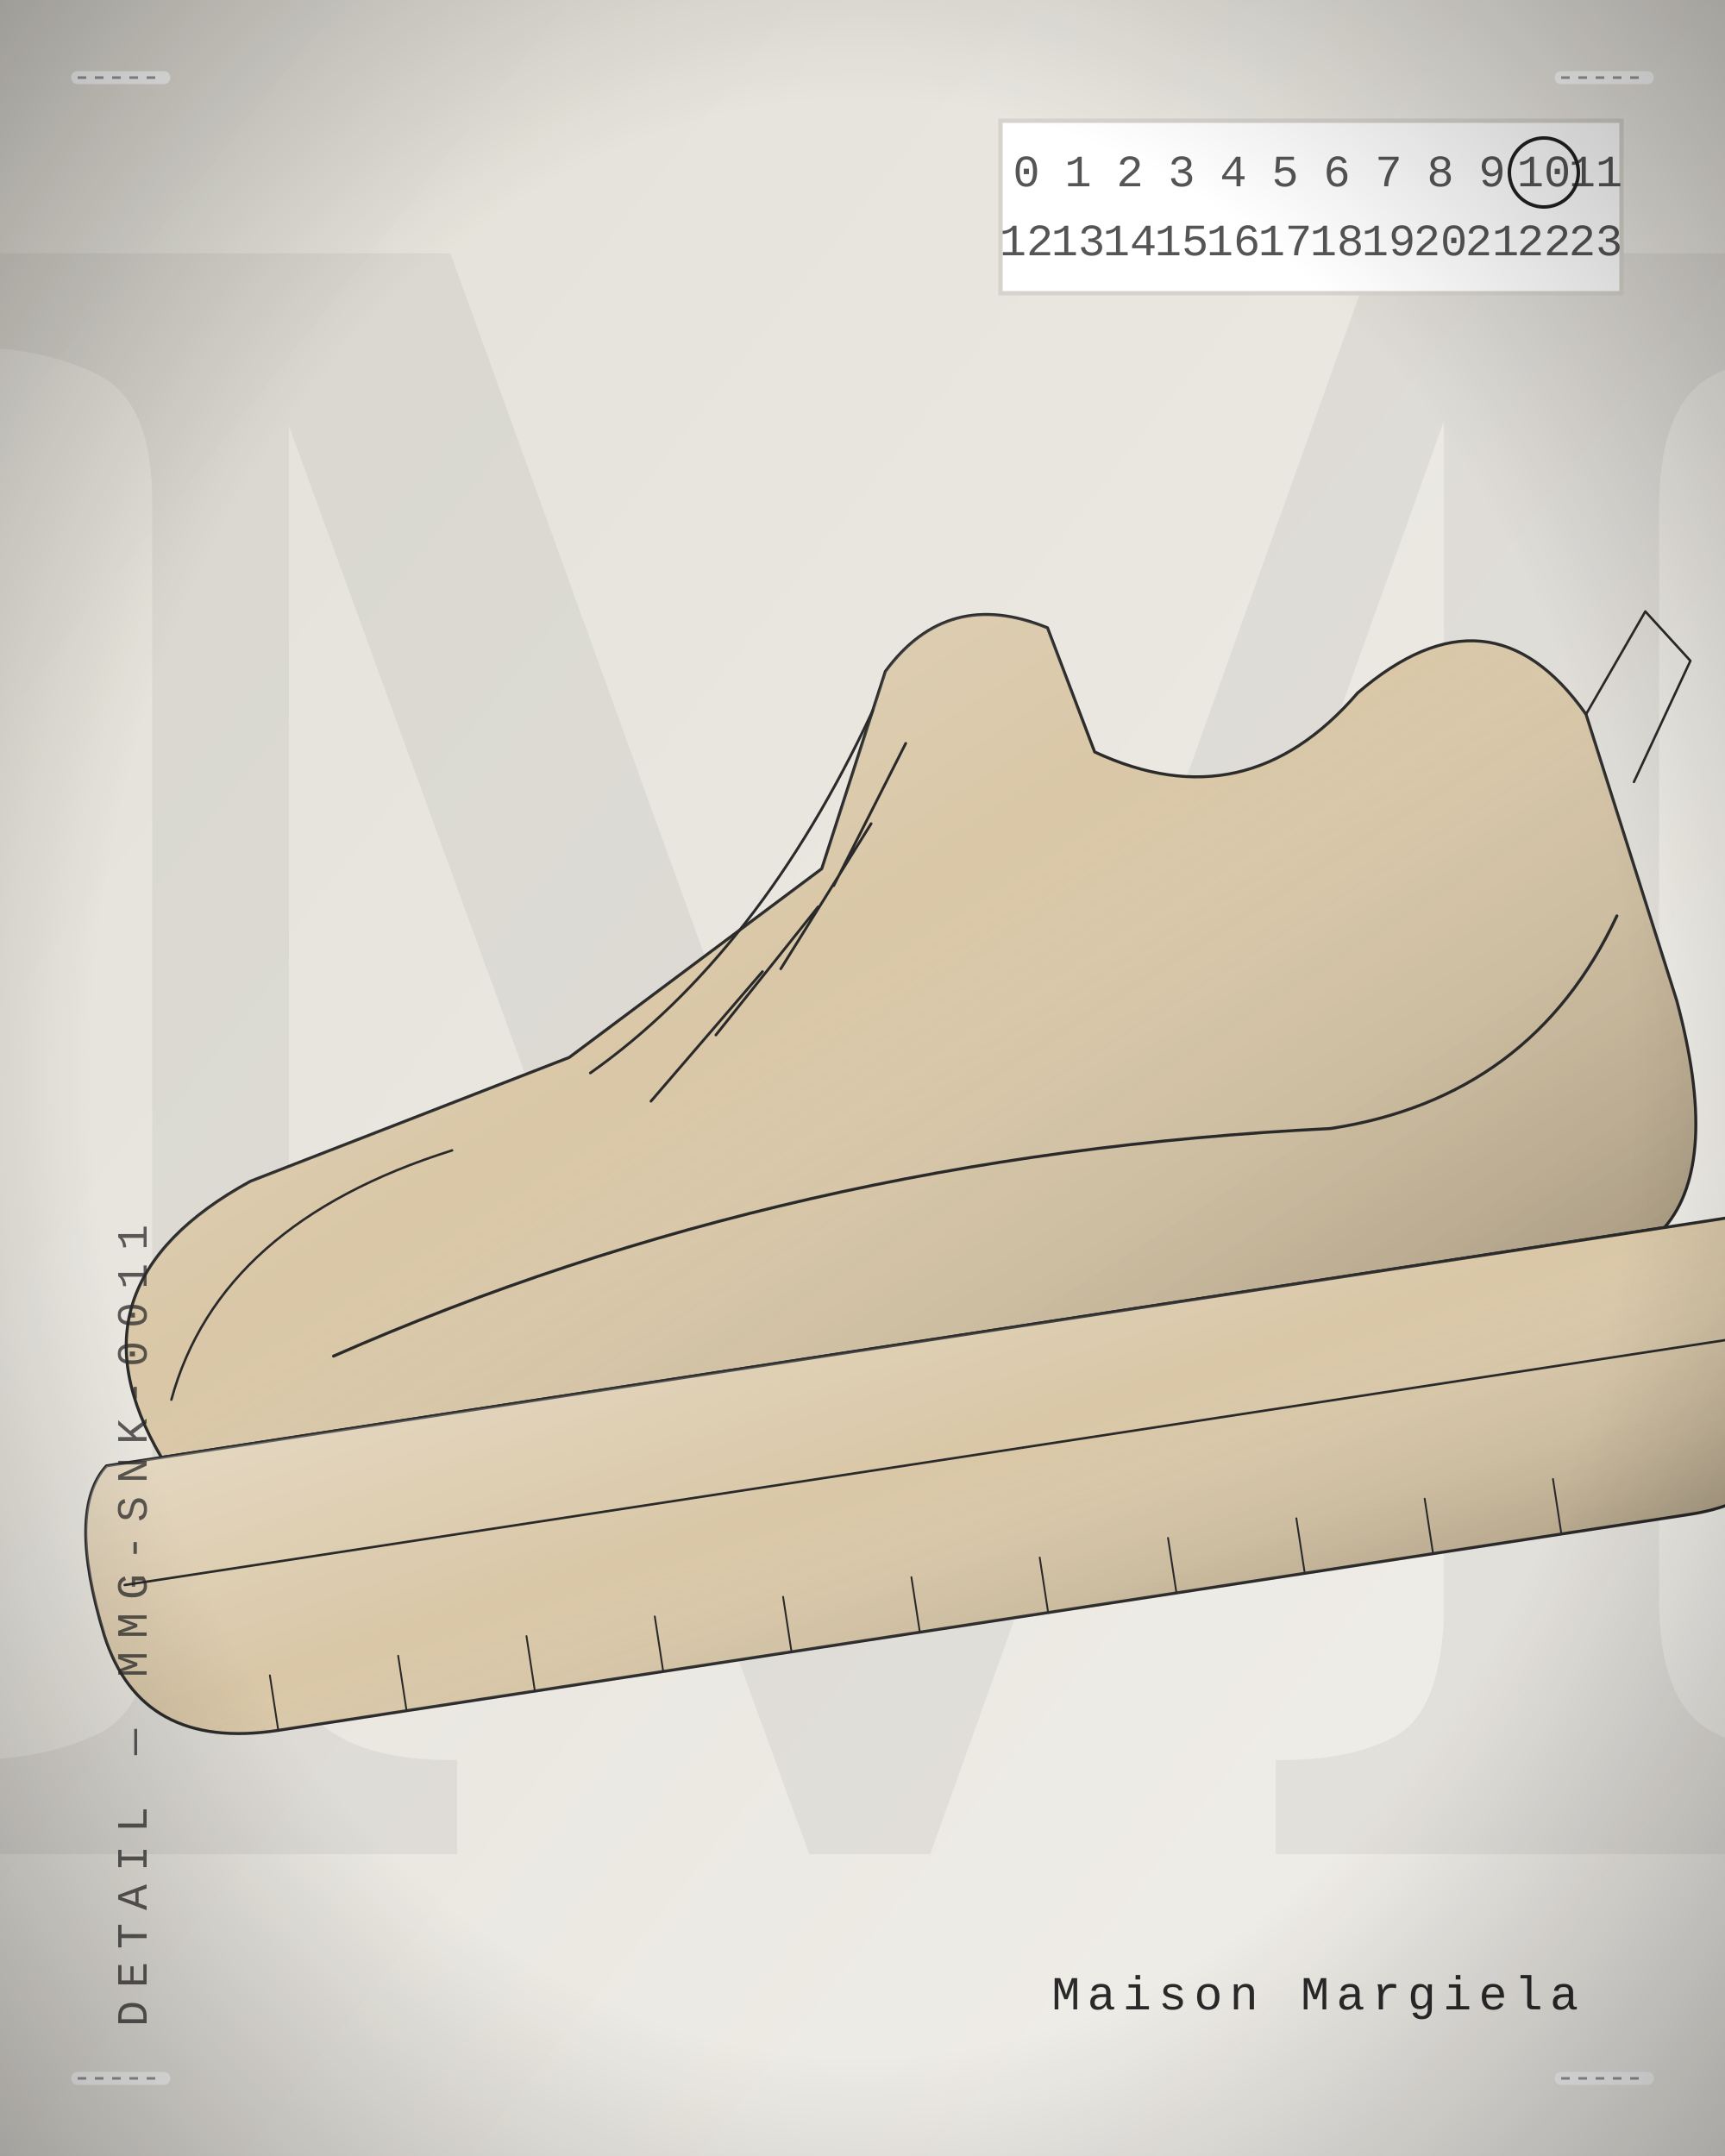
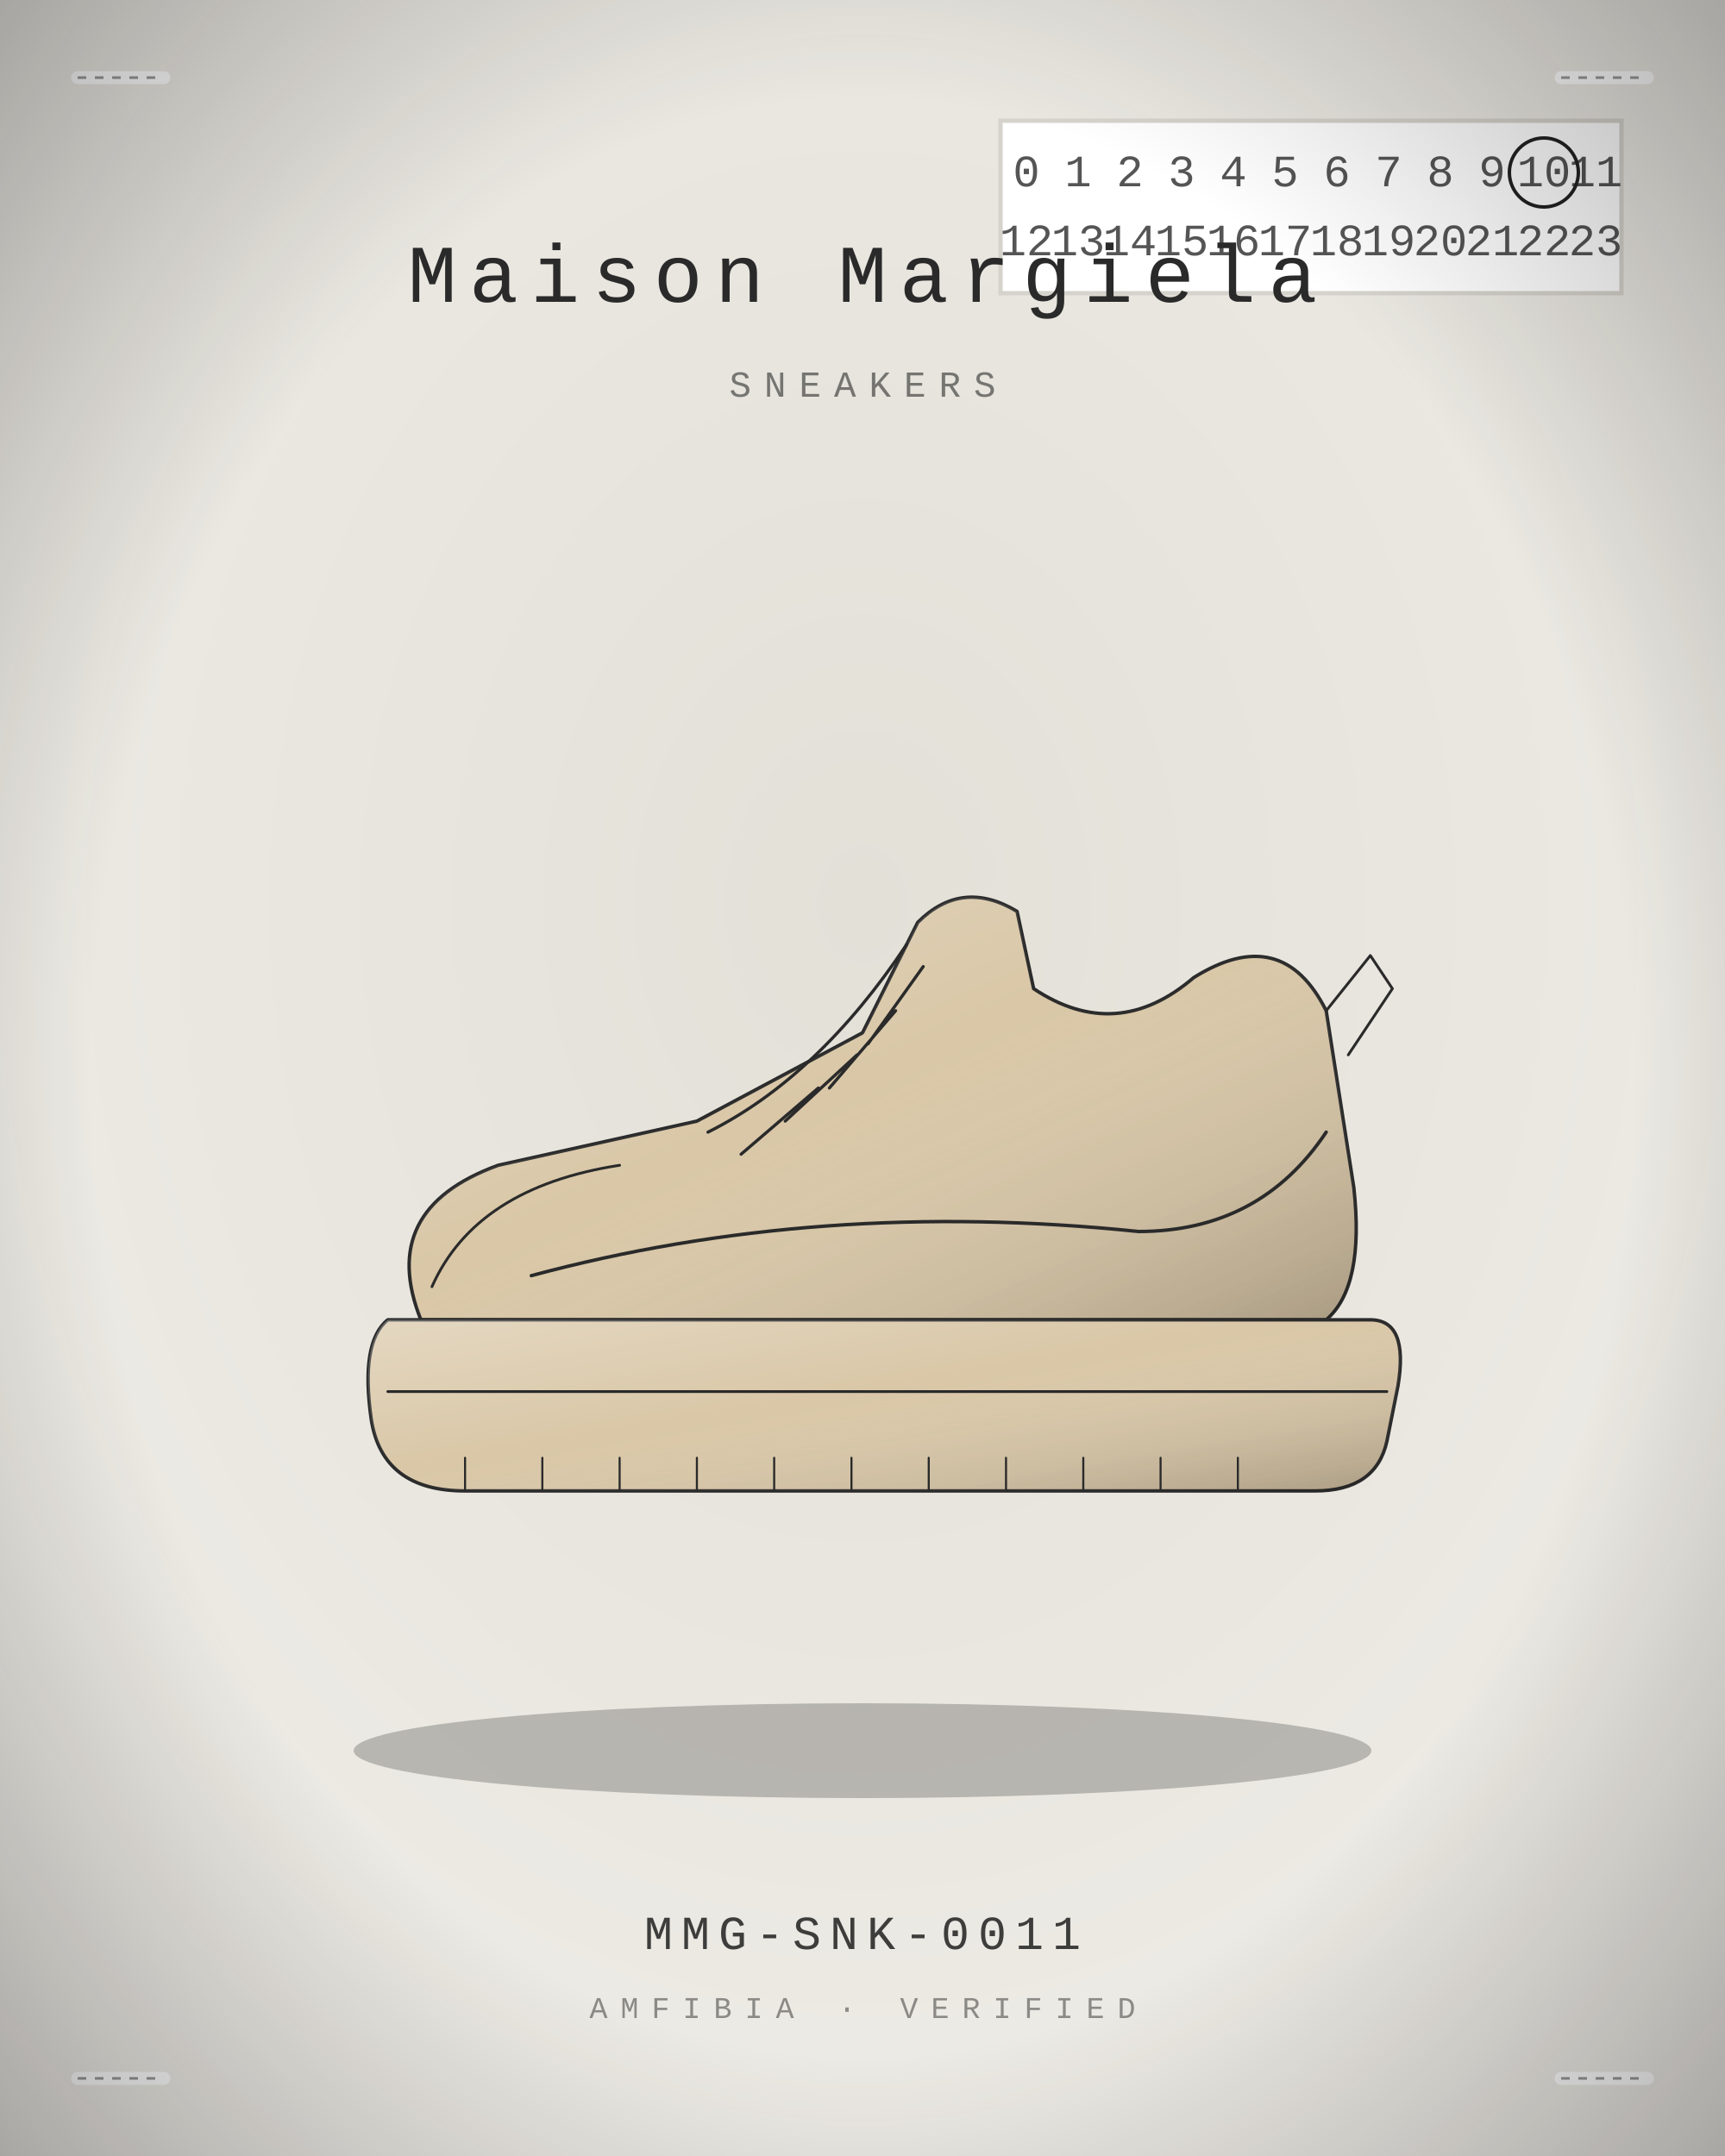
<svg xmlns="http://www.w3.org/2000/svg" viewBox="0 0 400 500" width="800" height="1000">
  <defs>
    <radialGradient id="bg" cx="50%" cy="42%" r="80%">
      <stop offset="0" stop-color="#E3E0D8" />
      <stop offset="1" stop-color="#F1EFEA" />
    </radialGradient>
    <linearGradient id="bgd" x1="0" y1="0" x2="1" y2="1">
      <stop offset="0" stop-color="#E3E0D8" />
      <stop offset="1" stop-color="#F1EFEA" />
    </linearGradient>
    <linearGradient id="sheen" x1="0" y1="0" x2="1" y2="1">
      <stop offset="0" stop-color="#fff" stop-opacity=".30" />
      <stop offset=".45" stop-color="#fff" stop-opacity="0" />
      <stop offset="1" stop-color="#000" stop-opacity=".22" />
    </linearGradient>
    <linearGradient id="multi" x1="0" y1="0" x2="1" y2="1">
      <stop offset="0" stop-color="#B3122E" />
      <stop offset=".35" stop-color="#C9A227" />
      <stop offset=".7" stop-color="#2F5D46" />
      <stop offset="1" stop-color="#3557A0" />
    </linearGradient>
    <radialGradient id="vig" cx="50%" cy="50%" r="75%">
      <stop offset=".6" stop-color="#000" stop-opacity="0" />
      <stop offset="1" stop-color="#000" stop-opacity=".35" />
    </radialGradient>
  </defs>
-   <rect width="400" height="500" fill="url(#bgd)" />
-   <text x="210" y="430" text-anchor="middle" font-family="Georgia, serif" font-size="520" fill="#2A2A2A" opacity="0.06">M</text>
+   <rect width="400" height="500" fill="url(#bg)" />
  <path d="M18 18 l20 0" stroke="#FFFFFF" stroke-width="3" stroke-linecap="round" />
  <path d="M18 18 l20 0" stroke="#999" stroke-width="0.6" stroke-dasharray="2 2" />
  <path d="M362 18 l20 0" stroke="#FFFFFF" stroke-width="3" stroke-linecap="round" />
  <path d="M362 18 l20 0" stroke="#999" stroke-width="0.6" stroke-dasharray="2 2" />
  <path d="M18 482 l20 0" stroke="#FFFFFF" stroke-width="3" stroke-linecap="round" />
  <path d="M18 482 l20 0" stroke="#999" stroke-width="0.6" stroke-dasharray="2 2" />
  <path d="M362 482 l20 0" stroke="#FFFFFF" stroke-width="3" stroke-linecap="round" />
  <path d="M362 482 l20 0" stroke="#999" stroke-width="0.6" stroke-dasharray="2 2" />
  <g transform="translate(232 28)">
    <rect width="144" height="40" fill="#FFFFFF" stroke="#D6D3CC" />
    <g font-family="'Courier New', monospace" font-size="10.4" fill="#555">
      <text x="6" y="15.2" text-anchor="middle">0</text>
      <text x="18" y="15.2" text-anchor="middle">1</text>
      <text x="30" y="15.2" text-anchor="middle">2</text>
      <text x="42" y="15.2" text-anchor="middle">3</text>
      <text x="54" y="15.2" text-anchor="middle">4</text>
      <text x="66" y="15.2" text-anchor="middle">5</text>
      <text x="78" y="15.2" text-anchor="middle">6</text>
      <text x="90" y="15.2" text-anchor="middle">7</text>
      <text x="102" y="15.2" text-anchor="middle">8</text>
      <text x="114" y="15.2" text-anchor="middle">9</text>
      <text x="126" y="15.2" text-anchor="middle">10</text>
      <text x="138" y="15.2" text-anchor="middle">11</text>
      <text x="6" y="31.2" text-anchor="middle">12</text>
      <text x="18" y="31.2" text-anchor="middle">13</text>
      <text x="30" y="31.2" text-anchor="middle">14</text>
      <text x="42" y="31.2" text-anchor="middle">15</text>
      <text x="54" y="31.2" text-anchor="middle">16</text>
      <text x="66" y="31.2" text-anchor="middle">17</text>
      <text x="78" y="31.2" text-anchor="middle">18</text>
      <text x="90" y="31.2" text-anchor="middle">19</text>
      <text x="102" y="31.2" text-anchor="middle">20</text>
      <text x="114" y="31.2" text-anchor="middle">21</text>
      <text x="126" y="31.2" text-anchor="middle">22</text>
      <text x="138" y="31.2" text-anchor="middle">23</text>
    </g>
    <circle cx="126" cy="12" r="8" fill="none" stroke="#222" stroke-width="0.8" />
  </g>
-   <g transform="rotate(-8.7 200 250) translate(-17 20) scale(2.15)">
-     <path d="M20 136 Q12 116 34 108 L70 100 L100 84 L110 64 Q118 56 128 62 L131 76 Q146 86 160 74 Q176 64 184 80 L189 112 Q191 130 184 136 Z" fill="#D9C7A7" stroke="#2A2A2A" stroke-width="1.4" stroke-linejoin="round" stroke-linecap="round" vector-effect="non-scaling-stroke" />
+   <ellipse cx="200" cy="406" rx="118" ry="11" fill="#000" opacity="0.22" />
+   <g transform="translate(72 132) scale(1.28)">
+     <path d="M20 136 Q12 116 34 108 L70 100 L100 84 L110 64 Q118 56 128 62 L131 76 Q146 86 160 74 Q176 64 184 80 L189 112 Q191 130 184 136 Z" fill="#D9C7A7" stroke="#2A2A2A" stroke-width="1.6" stroke-linejoin="round" stroke-linecap="round" vector-effect="non-scaling-stroke" />
    <path d="M20 136 Q12 116 34 108 L70 100 L100 84 L110 64 Q118 56 128 62 L131 76 Q146 86 160 74 Q176 64 184 80 L189 112 Q191 130 184 136 Z" fill="url(#sheen)" stroke="none" />
-     <path d="M14 136 L192 136 Q199 136 197 148 L195 158 Q193 167 182 167 L28 167 Q13 167 11 154 Q9 140 14 136 Z" fill="#D9C7A7" stroke="#2A2A2A" stroke-width="1.4" stroke-linejoin="round" stroke-linecap="round" vector-effect="non-scaling-stroke" />
+     <path d="M14 136 L192 136 Q199 136 197 148 L195 158 Q193 167 182 167 L28 167 Q13 167 11 154 Q9 140 14 136 Z" fill="#D9C7A7" stroke="#2A2A2A" stroke-width="1.6" stroke-linejoin="round" stroke-linecap="round" vector-effect="non-scaling-stroke" />
    <path d="M14 136 L192 136 Q199 136 197 148 L195 158 Q193 167 182 167 L28 167 Q13 167 11 154 Q9 140 14 136 Z" fill="url(#sheen)" stroke="none" />
-     <path d="M14 149 L195 149" fill="none" stroke="#2A2A2A" stroke-width="1.12" stroke-linejoin="round" stroke-linecap="round" vector-effect="non-scaling-stroke" />
-     <path d="M28 161 L28 167 M42 161 L42 167 M56 161 L56 167 M70 161 L70 167 M84 161 L84 167 M98 161 L98 167 M112 161 L112 167 M126 161 L126 167 M140 161 L140 167 M154 161 L154 167 M168 161 L168 167" fill="none" stroke="#2A2A2A" stroke-width="0.84" stroke-linejoin="round" stroke-linecap="round" vector-effect="non-scaling-stroke" />
-     <path d="M72 102 Q92 92 108 68" fill="none" stroke="#2A2A2A" stroke-width="1.26" stroke-linejoin="round" stroke-linecap="round" vector-effect="non-scaling-stroke" />
-     <path d="M78 106 L92 94 M86 100 L99 88 M94 94 L106 80 M101 86 L111 72" fill="none" stroke="#2A2A2A" stroke-width="1.26" stroke-linejoin="round" stroke-linecap="round" vector-effect="non-scaling-stroke" />
-     <path d="M40 128 Q92 114 150 120 Q172 120 184 102" fill="none" stroke="#2A2A2A" stroke-width="1.4" stroke-linejoin="round" stroke-linecap="round" vector-effect="non-scaling-stroke" />
-     <path d="M22 130 Q30 112 56 108" fill="none" stroke="#2A2A2A" stroke-width="1.12" stroke-linejoin="round" stroke-linecap="round" vector-effect="non-scaling-stroke" />
-     <path d="M184 80 L192 70 L196 76 L188 88" fill="none" stroke="#2A2A2A" stroke-width="1.12" stroke-linejoin="round" stroke-linecap="round" vector-effect="non-scaling-stroke" />
-   </g>
-   <g transform="translate(34 470) rotate(-90)">
-     <text x="0" y="0" text-anchor="start" font-family="'Courier New', Courier, monospace" font-size="10" letter-spacing="3" fill="#2A2A2A" opacity="0.75">DETAIL — MMG-SNK-0011</text>
+     <path d="M14 149 L195 149" fill="none" stroke="#2A2A2A" stroke-width="1.28" stroke-linejoin="round" stroke-linecap="round" vector-effect="non-scaling-stroke" />
+     <path d="M28 161 L28 167 M42 161 L42 167 M56 161 L56 167 M70 161 L70 167 M84 161 L84 167 M98 161 L98 167 M112 161 L112 167 M126 161 L126 167 M140 161 L140 167 M154 161 L154 167 M168 161 L168 167" fill="none" stroke="#2A2A2A" stroke-width="0.96" stroke-linejoin="round" stroke-linecap="round" vector-effect="non-scaling-stroke" />
+     <path d="M72 102 Q92 92 108 68" fill="none" stroke="#2A2A2A" stroke-width="1.44" stroke-linejoin="round" stroke-linecap="round" vector-effect="non-scaling-stroke" />
+     <path d="M78 106 L92 94 M86 100 L99 88 M94 94 L106 80 M101 86 L111 72" fill="none" stroke="#2A2A2A" stroke-width="1.44" stroke-linejoin="round" stroke-linecap="round" vector-effect="non-scaling-stroke" />
+     <path d="M40 128 Q92 114 150 120 Q172 120 184 102" fill="none" stroke="#2A2A2A" stroke-width="1.6" stroke-linejoin="round" stroke-linecap="round" vector-effect="non-scaling-stroke" />
+     <path d="M22 130 Q30 112 56 108" fill="none" stroke="#2A2A2A" stroke-width="1.28" stroke-linejoin="round" stroke-linecap="round" vector-effect="non-scaling-stroke" />
+     <path d="M184 80 L192 70 L196 76 L188 88" fill="none" stroke="#2A2A2A" stroke-width="1.28" stroke-linejoin="round" stroke-linecap="round" vector-effect="non-scaling-stroke" />
  </g>
  <g>
-     <text x="366" y="466" text-anchor="end" font-size="11" fill="#2A2A2A" font-family="'Courier New', Courier, monospace" font-weight="400" letter-spacing="1.65">Maison Margiela</text>
+     <text x="200" y="70" text-anchor="middle" font-size="19" fill="#2A2A2A" font-family="'Courier New', Courier, monospace" font-weight="400" letter-spacing="2.85">Maison Margiela</text>
  </g>
+   <text x="200" y="92" text-anchor="middle" font-family="'Courier New', Courier, monospace" font-size="8.5" letter-spacing="3" fill="#2A2A2A" opacity="0.6">SNEAKERS</text>
+   <text x="200" y="452" text-anchor="middle" font-family="'Courier New', Courier, monospace" font-size="11" letter-spacing="2" fill="#2A2A2A" opacity="0.9">MMG-SNK-0011</text>
+   <text x="200" y="468" text-anchor="middle" font-family="'Courier New', Courier, monospace" font-size="7" letter-spacing="3" fill="#2A2A2A" opacity="0.5">AMFIBIA · VERIFIED</text>
  <rect width="400" height="500" fill="url(#vig)" />
</svg>
